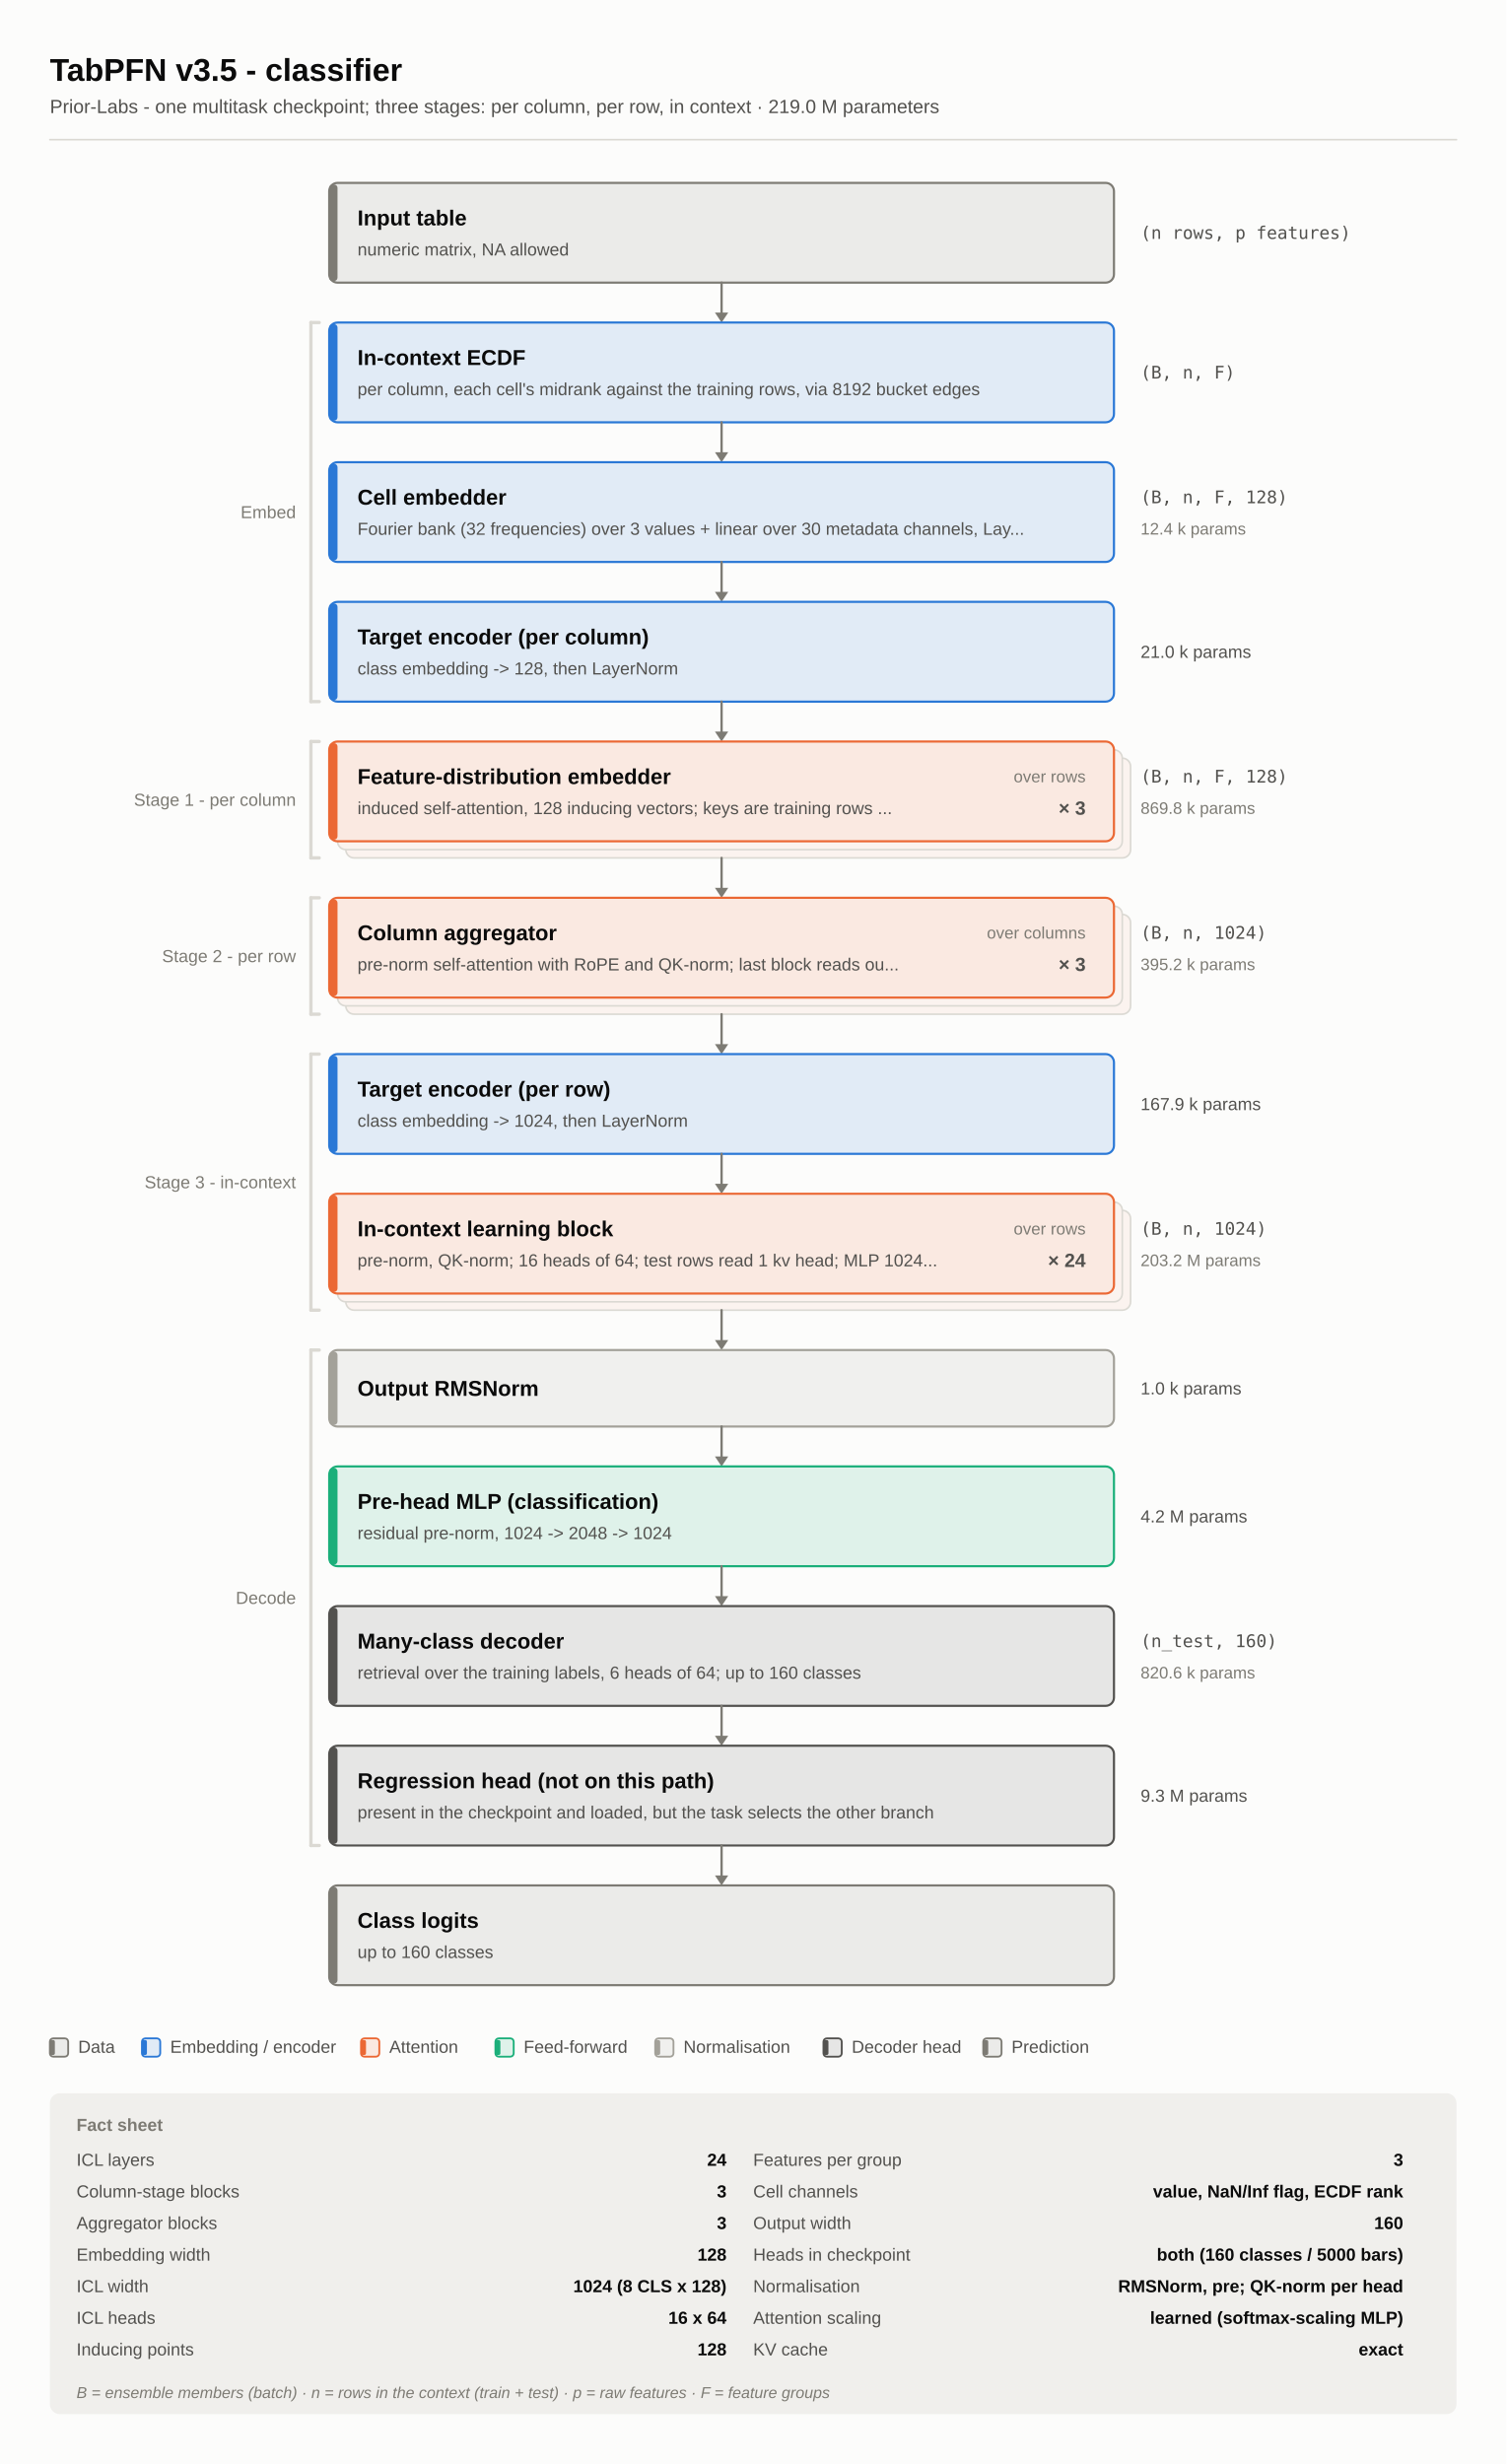
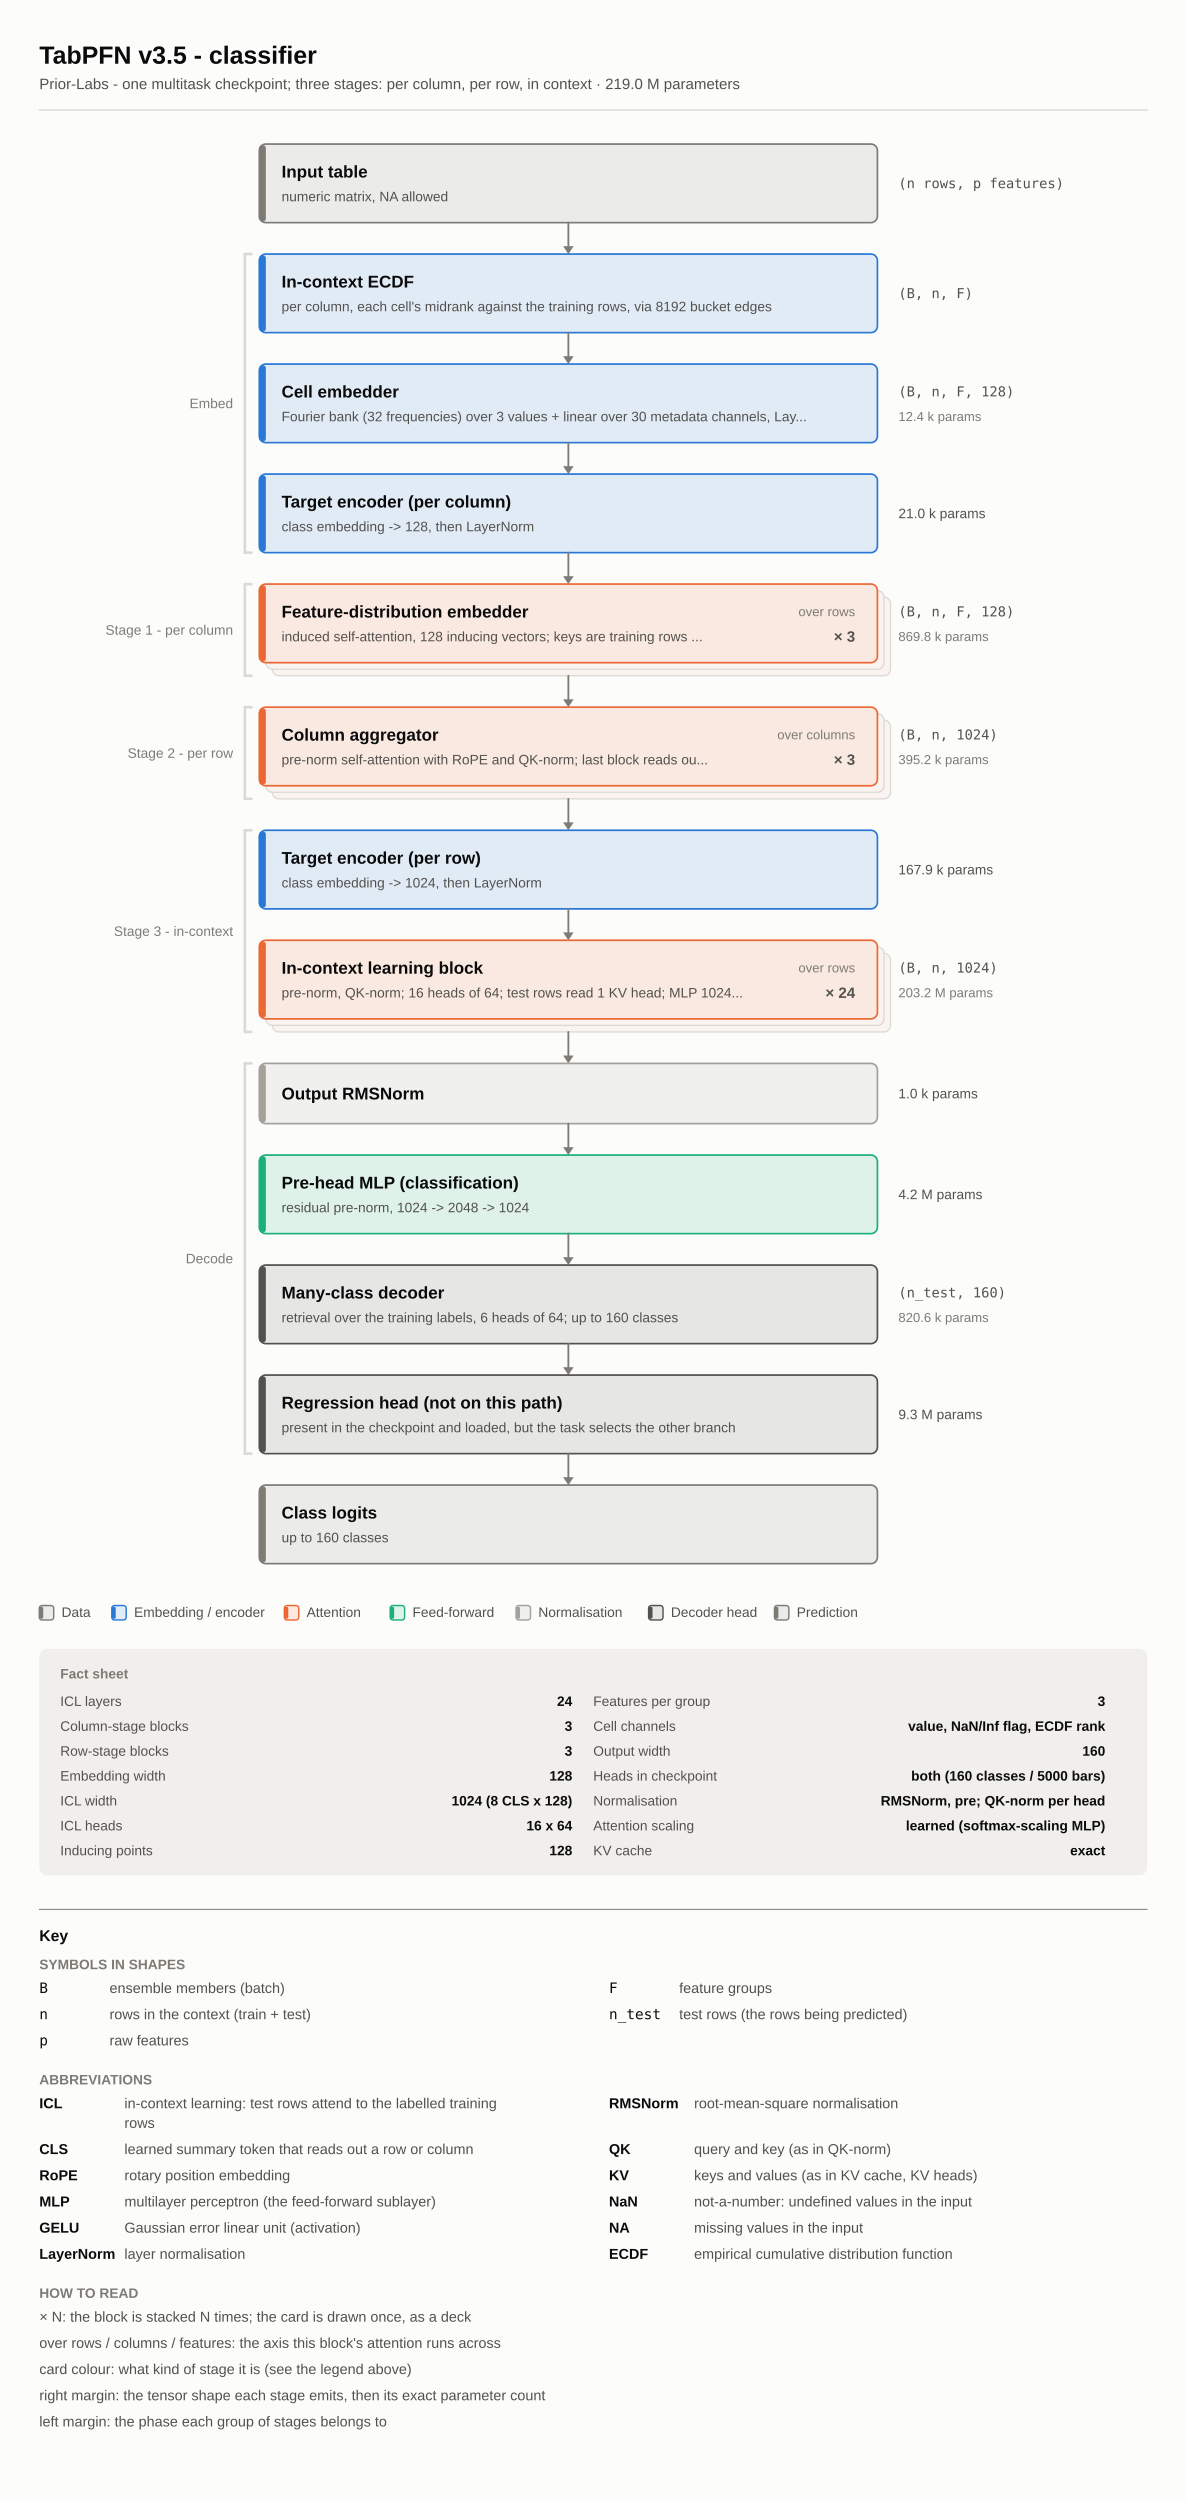
- <svg xmlns="http://www.w3.org/2000/svg" width="906" height="1482" viewBox="0 0 906 1482">
-   <rect width="906" height="1482" fill="#fcfcfb" />
+ <svg xmlns="http://www.w3.org/2000/svg" width="906" height="1909" viewBox="0 0 906 1909">
+   <rect width="906" height="1909" fill="#fcfcfb" />
  <text x="30" y="42" dy="0.35em" font-family="-apple-system, BlinkMacSystemFont, 'Segoe UI', 'Helvetica Neue', Arial, sans-serif" font-size="19px" font-weight="600" fill="#0b0b0b">TabPFN v3.5 - classifier</text>
  <text x="30" y="64" dy="0.35em" font-family="-apple-system, BlinkMacSystemFont, 'Segoe UI', 'Helvetica Neue', Arial, sans-serif" font-size="11.5px" fill="#52514e">Prior-Labs  -  one multitask checkpoint; three stages: per column, per row, in context  ·  219.0 M parameters</text>
  <line x1="30" y1="84" x2="876" y2="84" stroke="#dbd9d3" stroke-width="1" stroke-linecap="round" />
  <rect x="198" y="110" width="472" height="60" rx="5" fill="#EBEBE9" stroke="#7d7b74" stroke-width="1.3" />
  <rect x="198" y="111" width="5" height="58" rx="2" fill="#7d7b74" />
  <text x="215" y="131" dy="0.35em" font-family="-apple-system, BlinkMacSystemFont, 'Segoe UI', 'Helvetica Neue', Arial, sans-serif" font-size="13px" font-weight="600" fill="#0b0b0b">Input table</text>
  <text x="215" y="150" dy="0.35em" font-family="-apple-system, BlinkMacSystemFont, 'Segoe UI', 'Helvetica Neue', Arial, sans-serif" font-size="10.5px" fill="#52514e">numeric matrix, NA allowed</text>
  <text x="686" y="140" dy="0.35em" font-family="ui-monospace, SFMono-Regular, Menlo, Consolas, monospace" font-size="10.5px" fill="#52514e">(n rows, p features)</text>
  <line x1="434" y1="170" x2="434" y2="189" stroke="#7d7b74" stroke-width="1.4" stroke-linecap="round" />
  <polygon points="430,188 438,188 434,194" fill="#7d7b74" />
  <rect x="198" y="194" width="472" height="60" rx="5" fill="#E1EBF6" stroke="#2a78d6" stroke-width="1.3" />
  <rect x="198" y="195" width="5" height="58" rx="2" fill="#2a78d6" />
  <text x="215" y="215" dy="0.35em" font-family="-apple-system, BlinkMacSystemFont, 'Segoe UI', 'Helvetica Neue', Arial, sans-serif" font-size="13px" font-weight="600" fill="#0b0b0b">In-context ECDF</text>
  <text x="215" y="234" dy="0.35em" font-family="-apple-system, BlinkMacSystemFont, 'Segoe UI', 'Helvetica Neue', Arial, sans-serif" font-size="10.5px" fill="#52514e">per column, each cell's midrank against the training rows, via 8192 bucket edges</text>
  <text x="686" y="224" dy="0.35em" font-family="ui-monospace, SFMono-Regular, Menlo, Consolas, monospace" font-size="10.5px" fill="#52514e">(B, n, F)</text>
  <line x1="434" y1="254" x2="434" y2="273" stroke="#7d7b74" stroke-width="1.4" stroke-linecap="round" />
  <polygon points="430,272 438,272 434,278" fill="#7d7b74" />
  <rect x="198" y="278" width="472" height="60" rx="5" fill="#E1EBF6" stroke="#2a78d6" stroke-width="1.3" />
  <rect x="198" y="279" width="5" height="58" rx="2" fill="#2a78d6" />
  <text x="215" y="299" dy="0.35em" font-family="-apple-system, BlinkMacSystemFont, 'Segoe UI', 'Helvetica Neue', Arial, sans-serif" font-size="13px" font-weight="600" fill="#0b0b0b">Cell embedder</text>
  <text x="215" y="318" dy="0.35em" font-family="-apple-system, BlinkMacSystemFont, 'Segoe UI', 'Helvetica Neue', Arial, sans-serif" font-size="10.5px" fill="#52514e">Fourier bank (32 frequencies) over 3 values + linear over 30 metadata channels, Lay...</text>
  <text x="686" y="299" dy="0.35em" font-family="ui-monospace, SFMono-Regular, Menlo, Consolas, monospace" font-size="10.5px" fill="#52514e">(B, n, F, 128)</text>
  <text x="686" y="318" dy="0.35em" font-family="-apple-system, BlinkMacSystemFont, 'Segoe UI', 'Helvetica Neue', Arial, sans-serif" font-size="10px" fill="#7d7b74">12.4 k params</text>
  <line x1="434" y1="338" x2="434" y2="357" stroke="#7d7b74" stroke-width="1.4" stroke-linecap="round" />
  <polygon points="430,356 438,356 434,362" fill="#7d7b74" />
  <rect x="198" y="362" width="472" height="60" rx="5" fill="#E1EBF6" stroke="#2a78d6" stroke-width="1.3" />
  <rect x="198" y="363" width="5" height="58" rx="2" fill="#2a78d6" />
  <text x="215" y="383" dy="0.35em" font-family="-apple-system, BlinkMacSystemFont, 'Segoe UI', 'Helvetica Neue', Arial, sans-serif" font-size="13px" font-weight="600" fill="#0b0b0b">Target encoder (per column)</text>
  <text x="215" y="402" dy="0.35em" font-family="-apple-system, BlinkMacSystemFont, 'Segoe UI', 'Helvetica Neue', Arial, sans-serif" font-size="10.5px" fill="#52514e">class embedding -&gt; 128, then LayerNorm</text>
  <text x="686" y="392" dy="0.35em" font-family="-apple-system, BlinkMacSystemFont, 'Segoe UI', 'Helvetica Neue', Arial, sans-serif" font-size="10.5px" fill="#52514e">21.0 k params</text>
  <line x1="434" y1="422" x2="434" y2="441" stroke="#7d7b74" stroke-width="1.4" stroke-linecap="round" />
  <polygon points="430,440 438,440 434,446" fill="#7d7b74" />
  <rect x="208" y="456" width="472" height="60" rx="5" fill="#FBF3EF" stroke="#dbd9d3" stroke-width="1" />
  <rect x="203" y="451" width="472" height="60" rx="5" fill="#FBF3EF" stroke="#dbd9d3" stroke-width="1" />
  <rect x="198" y="446" width="472" height="60" rx="5" fill="#FAE9E1" stroke="#eb6834" stroke-width="1.3" />
  <rect x="198" y="447" width="5" height="58" rx="2" fill="#eb6834" />
  <text x="215" y="467" dy="0.35em" font-family="-apple-system, BlinkMacSystemFont, 'Segoe UI', 'Helvetica Neue', Arial, sans-serif" font-size="13px" font-weight="600" fill="#0b0b0b">Feature-distribution embedder</text>
  <text x="215" y="486" dy="0.35em" font-family="-apple-system, BlinkMacSystemFont, 'Segoe UI', 'Helvetica Neue', Arial, sans-serif" font-size="10.5px" fill="#52514e">induced self-attention, 128 inducing vectors; keys are training rows ...</text>
  <text x="653" y="467" dy="0.35em" font-family="-apple-system, BlinkMacSystemFont, 'Segoe UI', 'Helvetica Neue', Arial, sans-serif" font-size="10px" text-anchor="end" fill="#7d7b74">over rows</text>
  <text x="653" y="486" dy="0.35em" font-family="-apple-system, BlinkMacSystemFont, 'Segoe UI', 'Helvetica Neue', Arial, sans-serif" font-size="11.5px" font-weight="600" text-anchor="end" fill="#52514e">× 3</text>
  <text x="686" y="467" dy="0.35em" font-family="ui-monospace, SFMono-Regular, Menlo, Consolas, monospace" font-size="10.5px" fill="#52514e">(B, n, F, 128)</text>
  <text x="686" y="486" dy="0.35em" font-family="-apple-system, BlinkMacSystemFont, 'Segoe UI', 'Helvetica Neue', Arial, sans-serif" font-size="10px" fill="#7d7b74">869.8 k params</text>
  <line x1="434" y1="516" x2="434" y2="535" stroke="#7d7b74" stroke-width="1.4" stroke-linecap="round" />
  <polygon points="430,534 438,534 434,540" fill="#7d7b74" />
  <rect x="208" y="550" width="472" height="60" rx="5" fill="#FBF3EF" stroke="#dbd9d3" stroke-width="1" />
  <rect x="203" y="545" width="472" height="60" rx="5" fill="#FBF3EF" stroke="#dbd9d3" stroke-width="1" />
  <rect x="198" y="540" width="472" height="60" rx="5" fill="#FAE9E1" stroke="#eb6834" stroke-width="1.3" />
  <rect x="198" y="541" width="5" height="58" rx="2" fill="#eb6834" />
  <text x="215" y="561" dy="0.35em" font-family="-apple-system, BlinkMacSystemFont, 'Segoe UI', 'Helvetica Neue', Arial, sans-serif" font-size="13px" font-weight="600" fill="#0b0b0b">Column aggregator</text>
  <text x="215" y="580" dy="0.35em" font-family="-apple-system, BlinkMacSystemFont, 'Segoe UI', 'Helvetica Neue', Arial, sans-serif" font-size="10.5px" fill="#52514e">pre-norm self-attention with RoPE and QK-norm; last block reads ou...</text>
  <text x="653" y="561" dy="0.35em" font-family="-apple-system, BlinkMacSystemFont, 'Segoe UI', 'Helvetica Neue', Arial, sans-serif" font-size="10px" text-anchor="end" fill="#7d7b74">over columns</text>
  <text x="653" y="580" dy="0.35em" font-family="-apple-system, BlinkMacSystemFont, 'Segoe UI', 'Helvetica Neue', Arial, sans-serif" font-size="11.5px" font-weight="600" text-anchor="end" fill="#52514e">× 3</text>
  <text x="686" y="561" dy="0.35em" font-family="ui-monospace, SFMono-Regular, Menlo, Consolas, monospace" font-size="10.5px" fill="#52514e">(B, n, 1024)</text>
  <text x="686" y="580" dy="0.35em" font-family="-apple-system, BlinkMacSystemFont, 'Segoe UI', 'Helvetica Neue', Arial, sans-serif" font-size="10px" fill="#7d7b74">395.2 k params</text>
  <line x1="434" y1="610" x2="434" y2="629" stroke="#7d7b74" stroke-width="1.4" stroke-linecap="round" />
  <polygon points="430,628 438,628 434,634" fill="#7d7b74" />
  <rect x="198" y="634" width="472" height="60" rx="5" fill="#E1EBF6" stroke="#2a78d6" stroke-width="1.3" />
  <rect x="198" y="635" width="5" height="58" rx="2" fill="#2a78d6" />
  <text x="215" y="655" dy="0.35em" font-family="-apple-system, BlinkMacSystemFont, 'Segoe UI', 'Helvetica Neue', Arial, sans-serif" font-size="13px" font-weight="600" fill="#0b0b0b">Target encoder (per row)</text>
  <text x="215" y="674" dy="0.35em" font-family="-apple-system, BlinkMacSystemFont, 'Segoe UI', 'Helvetica Neue', Arial, sans-serif" font-size="10.5px" fill="#52514e">class embedding -&gt; 1024, then LayerNorm</text>
  <text x="686" y="664" dy="0.35em" font-family="-apple-system, BlinkMacSystemFont, 'Segoe UI', 'Helvetica Neue', Arial, sans-serif" font-size="10.5px" fill="#52514e">167.9 k params</text>
  <line x1="434" y1="694" x2="434" y2="713" stroke="#7d7b74" stroke-width="1.4" stroke-linecap="round" />
  <polygon points="430,712 438,712 434,718" fill="#7d7b74" />
  <rect x="208" y="728" width="472" height="60" rx="5" fill="#FBF3EF" stroke="#dbd9d3" stroke-width="1" />
  <rect x="203" y="723" width="472" height="60" rx="5" fill="#FBF3EF" stroke="#dbd9d3" stroke-width="1" />
  <rect x="198" y="718" width="472" height="60" rx="5" fill="#FAE9E1" stroke="#eb6834" stroke-width="1.3" />
  <rect x="198" y="719" width="5" height="58" rx="2" fill="#eb6834" />
  <text x="215" y="739" dy="0.35em" font-family="-apple-system, BlinkMacSystemFont, 'Segoe UI', 'Helvetica Neue', Arial, sans-serif" font-size="13px" font-weight="600" fill="#0b0b0b">In-context learning block</text>
-   <text x="215" y="758" dy="0.35em" font-family="-apple-system, BlinkMacSystemFont, 'Segoe UI', 'Helvetica Neue', Arial, sans-serif" font-size="10.5px" fill="#52514e">pre-norm, QK-norm; 16 heads of 64; test rows read 1 kv head; MLP 1024...</text>
+   <text x="215" y="758" dy="0.35em" font-family="-apple-system, BlinkMacSystemFont, 'Segoe UI', 'Helvetica Neue', Arial, sans-serif" font-size="10.5px" fill="#52514e">pre-norm, QK-norm; 16 heads of 64; test rows read 1 KV head; MLP 1024...</text>
  <text x="653" y="739" dy="0.35em" font-family="-apple-system, BlinkMacSystemFont, 'Segoe UI', 'Helvetica Neue', Arial, sans-serif" font-size="10px" text-anchor="end" fill="#7d7b74">over rows</text>
  <text x="653" y="758" dy="0.35em" font-family="-apple-system, BlinkMacSystemFont, 'Segoe UI', 'Helvetica Neue', Arial, sans-serif" font-size="11.5px" font-weight="600" text-anchor="end" fill="#52514e">× 24</text>
  <text x="686" y="739" dy="0.35em" font-family="ui-monospace, SFMono-Regular, Menlo, Consolas, monospace" font-size="10.5px" fill="#52514e">(B, n, 1024)</text>
  <text x="686" y="758" dy="0.35em" font-family="-apple-system, BlinkMacSystemFont, 'Segoe UI', 'Helvetica Neue', Arial, sans-serif" font-size="10px" fill="#7d7b74">203.2 M params</text>
  <line x1="434" y1="788" x2="434" y2="807" stroke="#7d7b74" stroke-width="1.4" stroke-linecap="round" />
  <polygon points="430,806 438,806 434,812" fill="#7d7b74" />
  <rect x="198" y="812" width="472" height="46" rx="5" fill="#F0F0EE" stroke="#a3a199" stroke-width="1.3" />
  <rect x="198" y="813" width="5" height="44" rx="2" fill="#a3a199" />
  <text x="215" y="835" dy="0.35em" font-family="-apple-system, BlinkMacSystemFont, 'Segoe UI', 'Helvetica Neue', Arial, sans-serif" font-size="13px" font-weight="600" fill="#0b0b0b">Output RMSNorm</text>
  <text x="686" y="835" dy="0.35em" font-family="-apple-system, BlinkMacSystemFont, 'Segoe UI', 'Helvetica Neue', Arial, sans-serif" font-size="10.5px" fill="#52514e">1.0 k params</text>
  <line x1="434" y1="858" x2="434" y2="877" stroke="#7d7b74" stroke-width="1.4" stroke-linecap="round" />
  <polygon points="430,876 438,876 434,882" fill="#7d7b74" />
  <rect x="198" y="882" width="472" height="60" rx="5" fill="#DFF2EA" stroke="#1baf7a" stroke-width="1.3" />
  <rect x="198" y="883" width="5" height="58" rx="2" fill="#1baf7a" />
  <text x="215" y="903" dy="0.35em" font-family="-apple-system, BlinkMacSystemFont, 'Segoe UI', 'Helvetica Neue', Arial, sans-serif" font-size="13px" font-weight="600" fill="#0b0b0b">Pre-head MLP (classification)</text>
  <text x="215" y="922" dy="0.35em" font-family="-apple-system, BlinkMacSystemFont, 'Segoe UI', 'Helvetica Neue', Arial, sans-serif" font-size="10.5px" fill="#52514e">residual pre-norm, 1024 -&gt; 2048 -&gt; 1024</text>
  <text x="686" y="912" dy="0.35em" font-family="-apple-system, BlinkMacSystemFont, 'Segoe UI', 'Helvetica Neue', Arial, sans-serif" font-size="10.5px" fill="#52514e">4.2 M params</text>
  <line x1="434" y1="942" x2="434" y2="961" stroke="#7d7b74" stroke-width="1.4" stroke-linecap="round" />
  <polygon points="430,960 438,960 434,966" fill="#7d7b74" />
  <rect x="198" y="966" width="472" height="60" rx="5" fill="#E6E6E5" stroke="#52514e" stroke-width="1.3" />
  <rect x="198" y="967" width="5" height="58" rx="2" fill="#52514e" />
  <text x="215" y="987" dy="0.35em" font-family="-apple-system, BlinkMacSystemFont, 'Segoe UI', 'Helvetica Neue', Arial, sans-serif" font-size="13px" font-weight="600" fill="#0b0b0b">Many-class decoder</text>
  <text x="215" y="1006" dy="0.35em" font-family="-apple-system, BlinkMacSystemFont, 'Segoe UI', 'Helvetica Neue', Arial, sans-serif" font-size="10.5px" fill="#52514e">retrieval over the training labels, 6 heads of 64; up to 160 classes</text>
  <text x="686" y="987" dy="0.35em" font-family="ui-monospace, SFMono-Regular, Menlo, Consolas, monospace" font-size="10.5px" fill="#52514e">(n_test, 160)</text>
  <text x="686" y="1006" dy="0.35em" font-family="-apple-system, BlinkMacSystemFont, 'Segoe UI', 'Helvetica Neue', Arial, sans-serif" font-size="10px" fill="#7d7b74">820.6 k params</text>
  <line x1="434" y1="1026" x2="434" y2="1045" stroke="#7d7b74" stroke-width="1.4" stroke-linecap="round" />
  <polygon points="430,1044 438,1044 434,1050" fill="#7d7b74" />
  <rect x="198" y="1050" width="472" height="60" rx="5" fill="#E6E6E5" stroke="#52514e" stroke-width="1.3" />
  <rect x="198" y="1051" width="5" height="58" rx="2" fill="#52514e" />
  <text x="215" y="1071" dy="0.35em" font-family="-apple-system, BlinkMacSystemFont, 'Segoe UI', 'Helvetica Neue', Arial, sans-serif" font-size="13px" font-weight="600" fill="#0b0b0b">Regression head (not on this path)</text>
  <text x="215" y="1090" dy="0.35em" font-family="-apple-system, BlinkMacSystemFont, 'Segoe UI', 'Helvetica Neue', Arial, sans-serif" font-size="10.5px" fill="#52514e">present in the checkpoint and loaded, but the task selects the other branch</text>
  <text x="686" y="1080" dy="0.35em" font-family="-apple-system, BlinkMacSystemFont, 'Segoe UI', 'Helvetica Neue', Arial, sans-serif" font-size="10.5px" fill="#52514e">9.3 M params</text>
  <line x1="434" y1="1110" x2="434" y2="1129" stroke="#7d7b74" stroke-width="1.4" stroke-linecap="round" />
  <polygon points="430,1128 438,1128 434,1134" fill="#7d7b74" />
  <rect x="198" y="1134" width="472" height="60" rx="5" fill="#EBEBE9" stroke="#7d7b74" stroke-width="1.3" />
  <rect x="198" y="1135" width="5" height="58" rx="2" fill="#7d7b74" />
  <text x="215" y="1155" dy="0.35em" font-family="-apple-system, BlinkMacSystemFont, 'Segoe UI', 'Helvetica Neue', Arial, sans-serif" font-size="13px" font-weight="600" fill="#0b0b0b">Class logits</text>
  <text x="215" y="1174" dy="0.35em" font-family="-apple-system, BlinkMacSystemFont, 'Segoe UI', 'Helvetica Neue', Arial, sans-serif" font-size="10.5px" fill="#52514e">up to 160 classes</text>
  <line x1="187" y1="194" x2="187" y2="422" stroke="#dbd9d3" stroke-width="2" stroke-linecap="round" />
  <line x1="187" y1="194" x2="192" y2="194" stroke="#dbd9d3" stroke-width="2" stroke-linecap="round" />
  <line x1="187" y1="422" x2="192" y2="422" stroke="#dbd9d3" stroke-width="2" stroke-linecap="round" />
  <text x="178" y="308" dy="0.35em" font-family="-apple-system, BlinkMacSystemFont, 'Segoe UI', 'Helvetica Neue', Arial, sans-serif" font-size="10.5px" text-anchor="end" fill="#7d7b74">Embed</text>
  <line x1="187" y1="446" x2="187" y2="516" stroke="#dbd9d3" stroke-width="2" stroke-linecap="round" />
  <line x1="187" y1="446" x2="192" y2="446" stroke="#dbd9d3" stroke-width="2" stroke-linecap="round" />
  <line x1="187" y1="516" x2="192" y2="516" stroke="#dbd9d3" stroke-width="2" stroke-linecap="round" />
  <text x="178" y="481" dy="0.35em" font-family="-apple-system, BlinkMacSystemFont, 'Segoe UI', 'Helvetica Neue', Arial, sans-serif" font-size="10.5px" text-anchor="end" fill="#7d7b74">Stage 1 - per column</text>
  <line x1="187" y1="540" x2="187" y2="610" stroke="#dbd9d3" stroke-width="2" stroke-linecap="round" />
  <line x1="187" y1="540" x2="192" y2="540" stroke="#dbd9d3" stroke-width="2" stroke-linecap="round" />
  <line x1="187" y1="610" x2="192" y2="610" stroke="#dbd9d3" stroke-width="2" stroke-linecap="round" />
  <text x="178" y="575" dy="0.35em" font-family="-apple-system, BlinkMacSystemFont, 'Segoe UI', 'Helvetica Neue', Arial, sans-serif" font-size="10.5px" text-anchor="end" fill="#7d7b74">Stage 2 - per row</text>
  <line x1="187" y1="634" x2="187" y2="788" stroke="#dbd9d3" stroke-width="2" stroke-linecap="round" />
  <line x1="187" y1="634" x2="192" y2="634" stroke="#dbd9d3" stroke-width="2" stroke-linecap="round" />
  <line x1="187" y1="788" x2="192" y2="788" stroke="#dbd9d3" stroke-width="2" stroke-linecap="round" />
  <text x="178" y="711" dy="0.35em" font-family="-apple-system, BlinkMacSystemFont, 'Segoe UI', 'Helvetica Neue', Arial, sans-serif" font-size="10.5px" text-anchor="end" fill="#7d7b74">Stage 3 - in-context</text>
  <line x1="187" y1="812" x2="187" y2="1110" stroke="#dbd9d3" stroke-width="2" stroke-linecap="round" />
  <line x1="187" y1="812" x2="192" y2="812" stroke="#dbd9d3" stroke-width="2" stroke-linecap="round" />
  <line x1="187" y1="1110" x2="192" y2="1110" stroke="#dbd9d3" stroke-width="2" stroke-linecap="round" />
  <text x="178" y="961" dy="0.35em" font-family="-apple-system, BlinkMacSystemFont, 'Segoe UI', 'Helvetica Neue', Arial, sans-serif" font-size="10.5px" text-anchor="end" fill="#7d7b74">Decode</text>
  <rect x="30" y="1226" width="11" height="11" rx="2" fill="#EBEBE9" stroke="#7d7b74" stroke-width="1.1" />
  <rect x="30" y="1227" width="3" height="9" rx="1" fill="#7d7b74" />
  <text x="47" y="1231" dy="0.35em" font-family="-apple-system, BlinkMacSystemFont, 'Segoe UI', 'Helvetica Neue', Arial, sans-serif" font-size="10.5px" fill="#52514e">Data</text>
  <rect x="85.37" y="1226" width="11" height="11" rx="2" fill="#E1EBF6" stroke="#2a78d6" stroke-width="1.1" />
  <rect x="85.37" y="1227" width="3" height="9" rx="1" fill="#2a78d6" />
  <text x="102.37" y="1231" dy="0.35em" font-family="-apple-system, BlinkMacSystemFont, 'Segoe UI', 'Helvetica Neue', Arial, sans-serif" font-size="10.5px" fill="#52514e">Embedding / encoder</text>
  <rect x="217.13" y="1226" width="11" height="11" rx="2" fill="#FAE9E1" stroke="#eb6834" stroke-width="1.1" />
  <rect x="217.13" y="1227" width="3" height="9" rx="1" fill="#eb6834" />
  <text x="234.13" y="1231" dy="0.35em" font-family="-apple-system, BlinkMacSystemFont, 'Segoe UI', 'Helvetica Neue', Arial, sans-serif" font-size="10.5px" fill="#52514e">Attention</text>
  <rect x="297.96" y="1226" width="11" height="11" rx="2" fill="#DFF2EA" stroke="#1baf7a" stroke-width="1.1" />
  <rect x="297.96" y="1227" width="3" height="9" rx="1" fill="#1baf7a" />
  <text x="314.96" y="1231" dy="0.35em" font-family="-apple-system, BlinkMacSystemFont, 'Segoe UI', 'Helvetica Neue', Arial, sans-serif" font-size="10.5px" fill="#52514e">Feed-forward</text>
  <rect x="394.07" y="1226" width="11" height="11" rx="2" fill="#F0F0EE" stroke="#a3a199" stroke-width="1.1" />
  <rect x="394.07" y="1227" width="3" height="9" rx="1" fill="#a3a199" />
  <text x="411.07" y="1231" dy="0.35em" font-family="-apple-system, BlinkMacSystemFont, 'Segoe UI', 'Helvetica Neue', Arial, sans-serif" font-size="10.5px" fill="#52514e">Normalisation</text>
  <rect x="495.27" y="1226" width="11" height="11" rx="2" fill="#E6E6E5" stroke="#52514e" stroke-width="1.1" />
  <rect x="495.27" y="1227" width="3" height="9" rx="1" fill="#52514e" />
  <text x="512.27" y="1231" dy="0.35em" font-family="-apple-system, BlinkMacSystemFont, 'Segoe UI', 'Helvetica Neue', Arial, sans-serif" font-size="10.5px" fill="#52514e">Decoder head</text>
  <rect x="591.38" y="1226" width="11" height="11" rx="2" fill="#EBEBE9" stroke="#7d7b74" stroke-width="1.1" />
  <rect x="591.38" y="1227" width="3" height="9" rx="1" fill="#7d7b74" />
  <text x="608.38" y="1231" dy="0.35em" font-family="-apple-system, BlinkMacSystemFont, 'Segoe UI', 'Helvetica Neue', Arial, sans-serif" font-size="10.5px" fill="#52514e">Prediction</text>
-   <rect x="30" y="1259" width="846" height="193" rx="6" fill="#f0efec" />
+   <rect x="30" y="1259" width="846" height="173" rx="6" fill="#f0efec" />
  <text x="46" y="1278" dy="0.35em" font-family="-apple-system, BlinkMacSystemFont, 'Segoe UI', 'Helvetica Neue', Arial, sans-serif" font-size="10.5px" font-weight="600" fill="#7d7b74">Fact sheet</text>
  <text x="46" y="1299" dy="0.35em" font-family="-apple-system, BlinkMacSystemFont, 'Segoe UI', 'Helvetica Neue', Arial, sans-serif" font-size="10.5px" fill="#52514e">ICL layers</text>
  <text x="437" y="1299" dy="0.35em" font-family="-apple-system, BlinkMacSystemFont, 'Segoe UI', 'Helvetica Neue', Arial, sans-serif" font-size="10.5px" font-weight="600" text-anchor="end" fill="#0b0b0b">24</text>
  <text x="46" y="1318" dy="0.35em" font-family="-apple-system, BlinkMacSystemFont, 'Segoe UI', 'Helvetica Neue', Arial, sans-serif" font-size="10.5px" fill="#52514e">Column-stage blocks</text>
  <text x="437" y="1318" dy="0.35em" font-family="-apple-system, BlinkMacSystemFont, 'Segoe UI', 'Helvetica Neue', Arial, sans-serif" font-size="10.5px" font-weight="600" text-anchor="end" fill="#0b0b0b">3</text>
-   <text x="46" y="1337" dy="0.35em" font-family="-apple-system, BlinkMacSystemFont, 'Segoe UI', 'Helvetica Neue', Arial, sans-serif" font-size="10.5px" fill="#52514e">Aggregator blocks</text>
+   <text x="46" y="1337" dy="0.35em" font-family="-apple-system, BlinkMacSystemFont, 'Segoe UI', 'Helvetica Neue', Arial, sans-serif" font-size="10.5px" fill="#52514e">Row-stage blocks</text>
  <text x="437" y="1337" dy="0.35em" font-family="-apple-system, BlinkMacSystemFont, 'Segoe UI', 'Helvetica Neue', Arial, sans-serif" font-size="10.5px" font-weight="600" text-anchor="end" fill="#0b0b0b">3</text>
  <text x="46" y="1356" dy="0.35em" font-family="-apple-system, BlinkMacSystemFont, 'Segoe UI', 'Helvetica Neue', Arial, sans-serif" font-size="10.5px" fill="#52514e">Embedding width</text>
  <text x="437" y="1356" dy="0.35em" font-family="-apple-system, BlinkMacSystemFont, 'Segoe UI', 'Helvetica Neue', Arial, sans-serif" font-size="10.5px" font-weight="600" text-anchor="end" fill="#0b0b0b">128</text>
  <text x="46" y="1375" dy="0.35em" font-family="-apple-system, BlinkMacSystemFont, 'Segoe UI', 'Helvetica Neue', Arial, sans-serif" font-size="10.5px" fill="#52514e">ICL width</text>
  <text x="437" y="1375" dy="0.35em" font-family="-apple-system, BlinkMacSystemFont, 'Segoe UI', 'Helvetica Neue', Arial, sans-serif" font-size="10.5px" font-weight="600" text-anchor="end" fill="#0b0b0b">1024 (8 CLS x 128)</text>
  <text x="46" y="1394" dy="0.35em" font-family="-apple-system, BlinkMacSystemFont, 'Segoe UI', 'Helvetica Neue', Arial, sans-serif" font-size="10.5px" fill="#52514e">ICL heads</text>
  <text x="437" y="1394" dy="0.35em" font-family="-apple-system, BlinkMacSystemFont, 'Segoe UI', 'Helvetica Neue', Arial, sans-serif" font-size="10.5px" font-weight="600" text-anchor="end" fill="#0b0b0b">16 x 64</text>
  <text x="46" y="1413" dy="0.35em" font-family="-apple-system, BlinkMacSystemFont, 'Segoe UI', 'Helvetica Neue', Arial, sans-serif" font-size="10.5px" fill="#52514e">Inducing points</text>
  <text x="437" y="1413" dy="0.35em" font-family="-apple-system, BlinkMacSystemFont, 'Segoe UI', 'Helvetica Neue', Arial, sans-serif" font-size="10.5px" font-weight="600" text-anchor="end" fill="#0b0b0b">128</text>
  <text x="453" y="1299" dy="0.35em" font-family="-apple-system, BlinkMacSystemFont, 'Segoe UI', 'Helvetica Neue', Arial, sans-serif" font-size="10.5px" fill="#52514e">Features per group</text>
  <text x="844" y="1299" dy="0.35em" font-family="-apple-system, BlinkMacSystemFont, 'Segoe UI', 'Helvetica Neue', Arial, sans-serif" font-size="10.5px" font-weight="600" text-anchor="end" fill="#0b0b0b">3</text>
  <text x="453" y="1318" dy="0.35em" font-family="-apple-system, BlinkMacSystemFont, 'Segoe UI', 'Helvetica Neue', Arial, sans-serif" font-size="10.5px" fill="#52514e">Cell channels</text>
  <text x="844" y="1318" dy="0.35em" font-family="-apple-system, BlinkMacSystemFont, 'Segoe UI', 'Helvetica Neue', Arial, sans-serif" font-size="10.5px" font-weight="600" text-anchor="end" fill="#0b0b0b">value, NaN/Inf flag, ECDF rank</text>
  <text x="453" y="1337" dy="0.35em" font-family="-apple-system, BlinkMacSystemFont, 'Segoe UI', 'Helvetica Neue', Arial, sans-serif" font-size="10.5px" fill="#52514e">Output width</text>
  <text x="844" y="1337" dy="0.35em" font-family="-apple-system, BlinkMacSystemFont, 'Segoe UI', 'Helvetica Neue', Arial, sans-serif" font-size="10.5px" font-weight="600" text-anchor="end" fill="#0b0b0b">160</text>
  <text x="453" y="1356" dy="0.35em" font-family="-apple-system, BlinkMacSystemFont, 'Segoe UI', 'Helvetica Neue', Arial, sans-serif" font-size="10.5px" fill="#52514e">Heads in checkpoint</text>
  <text x="844" y="1356" dy="0.35em" font-family="-apple-system, BlinkMacSystemFont, 'Segoe UI', 'Helvetica Neue', Arial, sans-serif" font-size="10.5px" font-weight="600" text-anchor="end" fill="#0b0b0b">both (160 classes / 5000 bars)</text>
  <text x="453" y="1375" dy="0.35em" font-family="-apple-system, BlinkMacSystemFont, 'Segoe UI', 'Helvetica Neue', Arial, sans-serif" font-size="10.5px" fill="#52514e">Normalisation</text>
  <text x="844" y="1375" dy="0.35em" font-family="-apple-system, BlinkMacSystemFont, 'Segoe UI', 'Helvetica Neue', Arial, sans-serif" font-size="10.5px" font-weight="600" text-anchor="end" fill="#0b0b0b">RMSNorm, pre; QK-norm per head</text>
  <text x="453" y="1394" dy="0.35em" font-family="-apple-system, BlinkMacSystemFont, 'Segoe UI', 'Helvetica Neue', Arial, sans-serif" font-size="10.5px" fill="#52514e">Attention scaling</text>
  <text x="844" y="1394" dy="0.35em" font-family="-apple-system, BlinkMacSystemFont, 'Segoe UI', 'Helvetica Neue', Arial, sans-serif" font-size="10.5px" font-weight="600" text-anchor="end" fill="#0b0b0b">learned (softmax-scaling MLP)</text>
  <text x="453" y="1413" dy="0.35em" font-family="-apple-system, BlinkMacSystemFont, 'Segoe UI', 'Helvetica Neue', Arial, sans-serif" font-size="10.5px" fill="#52514e">KV cache</text>
  <text x="844" y="1413" dy="0.35em" font-family="-apple-system, BlinkMacSystemFont, 'Segoe UI', 'Helvetica Neue', Arial, sans-serif" font-size="10.5px" font-weight="600" text-anchor="end" fill="#0b0b0b">exact</text>
-   <text x="46" y="1439" dy="0.35em" font-family="-apple-system, BlinkMacSystemFont, 'Segoe UI', 'Helvetica Neue', Arial, sans-serif" font-size="9.5px" font-style="italic" fill="#7d7b74">B = ensemble members (batch)   ·   n = rows in the context (train + test)   ·   p = raw features   ·   F = feature groups</text>
+   <line x1="30" y1="1458" x2="876" y2="1458" stroke="#7d7b74" stroke-width="0.8" stroke-linecap="round" />
+   <text x="30" y="1478" dy="0.35em" font-family="-apple-system, BlinkMacSystemFont, 'Segoe UI', 'Helvetica Neue', Arial, sans-serif" font-size="12px" font-weight="600" fill="#0b0b0b">Key</text>
+   <text x="30" y="1500" dy="0.35em" font-family="-apple-system, BlinkMacSystemFont, 'Segoe UI', 'Helvetica Neue', Arial, sans-serif" font-size="10.5px" font-weight="600" fill="#7d7b74">SYMBOLS IN SHAPES</text>
+   <text x="30" y="1518" dy="0.35em" font-family="ui-monospace, SFMono-Regular, Menlo, Consolas, monospace" font-size="11px" fill="#0b0b0b">B</text>
+   <text x="83.6" y="1518" dy="0.35em" font-family="-apple-system, BlinkMacSystemFont, 'Segoe UI', 'Helvetica Neue', Arial, sans-serif" font-size="11px" fill="#52514e">ensemble members (batch)</text>
+   <text x="30" y="1538" dy="0.35em" font-family="ui-monospace, SFMono-Regular, Menlo, Consolas, monospace" font-size="11px" fill="#0b0b0b">n</text>
+   <text x="83.6" y="1538" dy="0.35em" font-family="-apple-system, BlinkMacSystemFont, 'Segoe UI', 'Helvetica Neue', Arial, sans-serif" font-size="11px" fill="#52514e">rows in the context (train + test)</text>
+   <text x="30" y="1558" dy="0.35em" font-family="ui-monospace, SFMono-Regular, Menlo, Consolas, monospace" font-size="11px" fill="#0b0b0b">p</text>
+   <text x="83.6" y="1558" dy="0.35em" font-family="-apple-system, BlinkMacSystemFont, 'Segoe UI', 'Helvetica Neue', Arial, sans-serif" font-size="11px" fill="#52514e">raw features</text>
+   <text x="465" y="1518" dy="0.35em" font-family="ui-monospace, SFMono-Regular, Menlo, Consolas, monospace" font-size="11px" fill="#0b0b0b">F</text>
+   <text x="518.6" y="1518" dy="0.35em" font-family="-apple-system, BlinkMacSystemFont, 'Segoe UI', 'Helvetica Neue', Arial, sans-serif" font-size="11px" fill="#52514e">feature groups</text>
+   <text x="465" y="1538" dy="0.35em" font-family="ui-monospace, SFMono-Regular, Menlo, Consolas, monospace" font-size="11px" fill="#0b0b0b">n_test</text>
+   <text x="518.6" y="1538" dy="0.35em" font-family="-apple-system, BlinkMacSystemFont, 'Segoe UI', 'Helvetica Neue', Arial, sans-serif" font-size="11px" fill="#52514e">test rows (the rows being predicted)</text>
+   <text x="30" y="1588" dy="0.35em" font-family="-apple-system, BlinkMacSystemFont, 'Segoe UI', 'Helvetica Neue', Arial, sans-serif" font-size="10.5px" font-weight="600" fill="#7d7b74">ABBREVIATIONS</text>
+   <text x="30" y="1606" dy="0.35em" font-family="-apple-system, BlinkMacSystemFont, 'Segoe UI', 'Helvetica Neue', Arial, sans-serif" font-size="11px" font-weight="600" fill="#0b0b0b">ICL</text>
+   <text x="94.98" y="1606" dy="0.35em" font-family="-apple-system, BlinkMacSystemFont, 'Segoe UI', 'Helvetica Neue', Arial, sans-serif" font-size="11px" fill="#52514e">in-context learning: test rows attend to the labelled training</text>
+   <text x="94.98" y="1621" dy="0.35em" font-family="-apple-system, BlinkMacSystemFont, 'Segoe UI', 'Helvetica Neue', Arial, sans-serif" font-size="11px" fill="#52514e">rows</text>
+   <text x="30" y="1641" dy="0.35em" font-family="-apple-system, BlinkMacSystemFont, 'Segoe UI', 'Helvetica Neue', Arial, sans-serif" font-size="11px" font-weight="600" fill="#0b0b0b">CLS</text>
+   <text x="94.98" y="1641" dy="0.35em" font-family="-apple-system, BlinkMacSystemFont, 'Segoe UI', 'Helvetica Neue', Arial, sans-serif" font-size="11px" fill="#52514e">learned summary token that reads out a row or column</text>
+   <text x="30" y="1661" dy="0.35em" font-family="-apple-system, BlinkMacSystemFont, 'Segoe UI', 'Helvetica Neue', Arial, sans-serif" font-size="11px" font-weight="600" fill="#0b0b0b">RoPE</text>
+   <text x="94.98" y="1661" dy="0.35em" font-family="-apple-system, BlinkMacSystemFont, 'Segoe UI', 'Helvetica Neue', Arial, sans-serif" font-size="11px" fill="#52514e">rotary position embedding</text>
+   <text x="30" y="1681" dy="0.35em" font-family="-apple-system, BlinkMacSystemFont, 'Segoe UI', 'Helvetica Neue', Arial, sans-serif" font-size="11px" font-weight="600" fill="#0b0b0b">MLP</text>
+   <text x="94.98" y="1681" dy="0.35em" font-family="-apple-system, BlinkMacSystemFont, 'Segoe UI', 'Helvetica Neue', Arial, sans-serif" font-size="11px" fill="#52514e">multilayer perceptron (the feed-forward sublayer)</text>
+   <text x="30" y="1701" dy="0.35em" font-family="-apple-system, BlinkMacSystemFont, 'Segoe UI', 'Helvetica Neue', Arial, sans-serif" font-size="11px" font-weight="600" fill="#0b0b0b">GELU</text>
+   <text x="94.98" y="1701" dy="0.35em" font-family="-apple-system, BlinkMacSystemFont, 'Segoe UI', 'Helvetica Neue', Arial, sans-serif" font-size="11px" fill="#52514e">Gaussian error linear unit (activation)</text>
+   <text x="30" y="1721" dy="0.35em" font-family="-apple-system, BlinkMacSystemFont, 'Segoe UI', 'Helvetica Neue', Arial, sans-serif" font-size="11px" font-weight="600" fill="#0b0b0b">LayerNorm</text>
+   <text x="94.98" y="1721" dy="0.35em" font-family="-apple-system, BlinkMacSystemFont, 'Segoe UI', 'Helvetica Neue', Arial, sans-serif" font-size="11px" fill="#52514e">layer normalisation</text>
+   <text x="465" y="1606" dy="0.35em" font-family="-apple-system, BlinkMacSystemFont, 'Segoe UI', 'Helvetica Neue', Arial, sans-serif" font-size="11px" font-weight="600" fill="#0b0b0b">RMSNorm</text>
+   <text x="529.98" y="1606" dy="0.35em" font-family="-apple-system, BlinkMacSystemFont, 'Segoe UI', 'Helvetica Neue', Arial, sans-serif" font-size="11px" fill="#52514e">root-mean-square normalisation</text>
+   <text x="465" y="1641" dy="0.35em" font-family="-apple-system, BlinkMacSystemFont, 'Segoe UI', 'Helvetica Neue', Arial, sans-serif" font-size="11px" font-weight="600" fill="#0b0b0b">QK</text>
+   <text x="529.98" y="1641" dy="0.35em" font-family="-apple-system, BlinkMacSystemFont, 'Segoe UI', 'Helvetica Neue', Arial, sans-serif" font-size="11px" fill="#52514e">query and key (as in QK-norm)</text>
+   <text x="465" y="1661" dy="0.35em" font-family="-apple-system, BlinkMacSystemFont, 'Segoe UI', 'Helvetica Neue', Arial, sans-serif" font-size="11px" font-weight="600" fill="#0b0b0b">KV</text>
+   <text x="529.98" y="1661" dy="0.35em" font-family="-apple-system, BlinkMacSystemFont, 'Segoe UI', 'Helvetica Neue', Arial, sans-serif" font-size="11px" fill="#52514e">keys and values (as in KV cache, KV heads)</text>
+   <text x="465" y="1681" dy="0.35em" font-family="-apple-system, BlinkMacSystemFont, 'Segoe UI', 'Helvetica Neue', Arial, sans-serif" font-size="11px" font-weight="600" fill="#0b0b0b">NaN</text>
+   <text x="529.98" y="1681" dy="0.35em" font-family="-apple-system, BlinkMacSystemFont, 'Segoe UI', 'Helvetica Neue', Arial, sans-serif" font-size="11px" fill="#52514e">not-a-number: undefined values in the input</text>
+   <text x="465" y="1701" dy="0.35em" font-family="-apple-system, BlinkMacSystemFont, 'Segoe UI', 'Helvetica Neue', Arial, sans-serif" font-size="11px" font-weight="600" fill="#0b0b0b">NA</text>
+   <text x="529.98" y="1701" dy="0.35em" font-family="-apple-system, BlinkMacSystemFont, 'Segoe UI', 'Helvetica Neue', Arial, sans-serif" font-size="11px" fill="#52514e">missing values in the input</text>
+   <text x="465" y="1721" dy="0.35em" font-family="-apple-system, BlinkMacSystemFont, 'Segoe UI', 'Helvetica Neue', Arial, sans-serif" font-size="11px" font-weight="600" fill="#0b0b0b">ECDF</text>
+   <text x="529.98" y="1721" dy="0.35em" font-family="-apple-system, BlinkMacSystemFont, 'Segoe UI', 'Helvetica Neue', Arial, sans-serif" font-size="11px" fill="#52514e">empirical cumulative distribution function</text>
+   <text x="30" y="1751" dy="0.35em" font-family="-apple-system, BlinkMacSystemFont, 'Segoe UI', 'Helvetica Neue', Arial, sans-serif" font-size="10.5px" font-weight="600" fill="#7d7b74">HOW TO READ</text>
+   <text x="30" y="1769" dy="0.35em" font-family="-apple-system, BlinkMacSystemFont, 'Segoe UI', 'Helvetica Neue', Arial, sans-serif" font-size="11px" fill="#52514e">× N: the block is stacked N times; the card is drawn once, as a deck</text>
+   <text x="30" y="1789" dy="0.35em" font-family="-apple-system, BlinkMacSystemFont, 'Segoe UI', 'Helvetica Neue', Arial, sans-serif" font-size="11px" fill="#52514e">over rows / columns / features: the axis this block's attention runs across</text>
+   <text x="30" y="1809" dy="0.35em" font-family="-apple-system, BlinkMacSystemFont, 'Segoe UI', 'Helvetica Neue', Arial, sans-serif" font-size="11px" fill="#52514e">card colour: what kind of stage it is (see the legend above)</text>
+   <text x="30" y="1829" dy="0.35em" font-family="-apple-system, BlinkMacSystemFont, 'Segoe UI', 'Helvetica Neue', Arial, sans-serif" font-size="11px" fill="#52514e">right margin: the tensor shape each stage emits, then its exact parameter count</text>
+   <text x="30" y="1849" dy="0.35em" font-family="-apple-system, BlinkMacSystemFont, 'Segoe UI', 'Helvetica Neue', Arial, sans-serif" font-size="11px" fill="#52514e">left margin: the phase each group of stages belongs to</text>
</svg>
